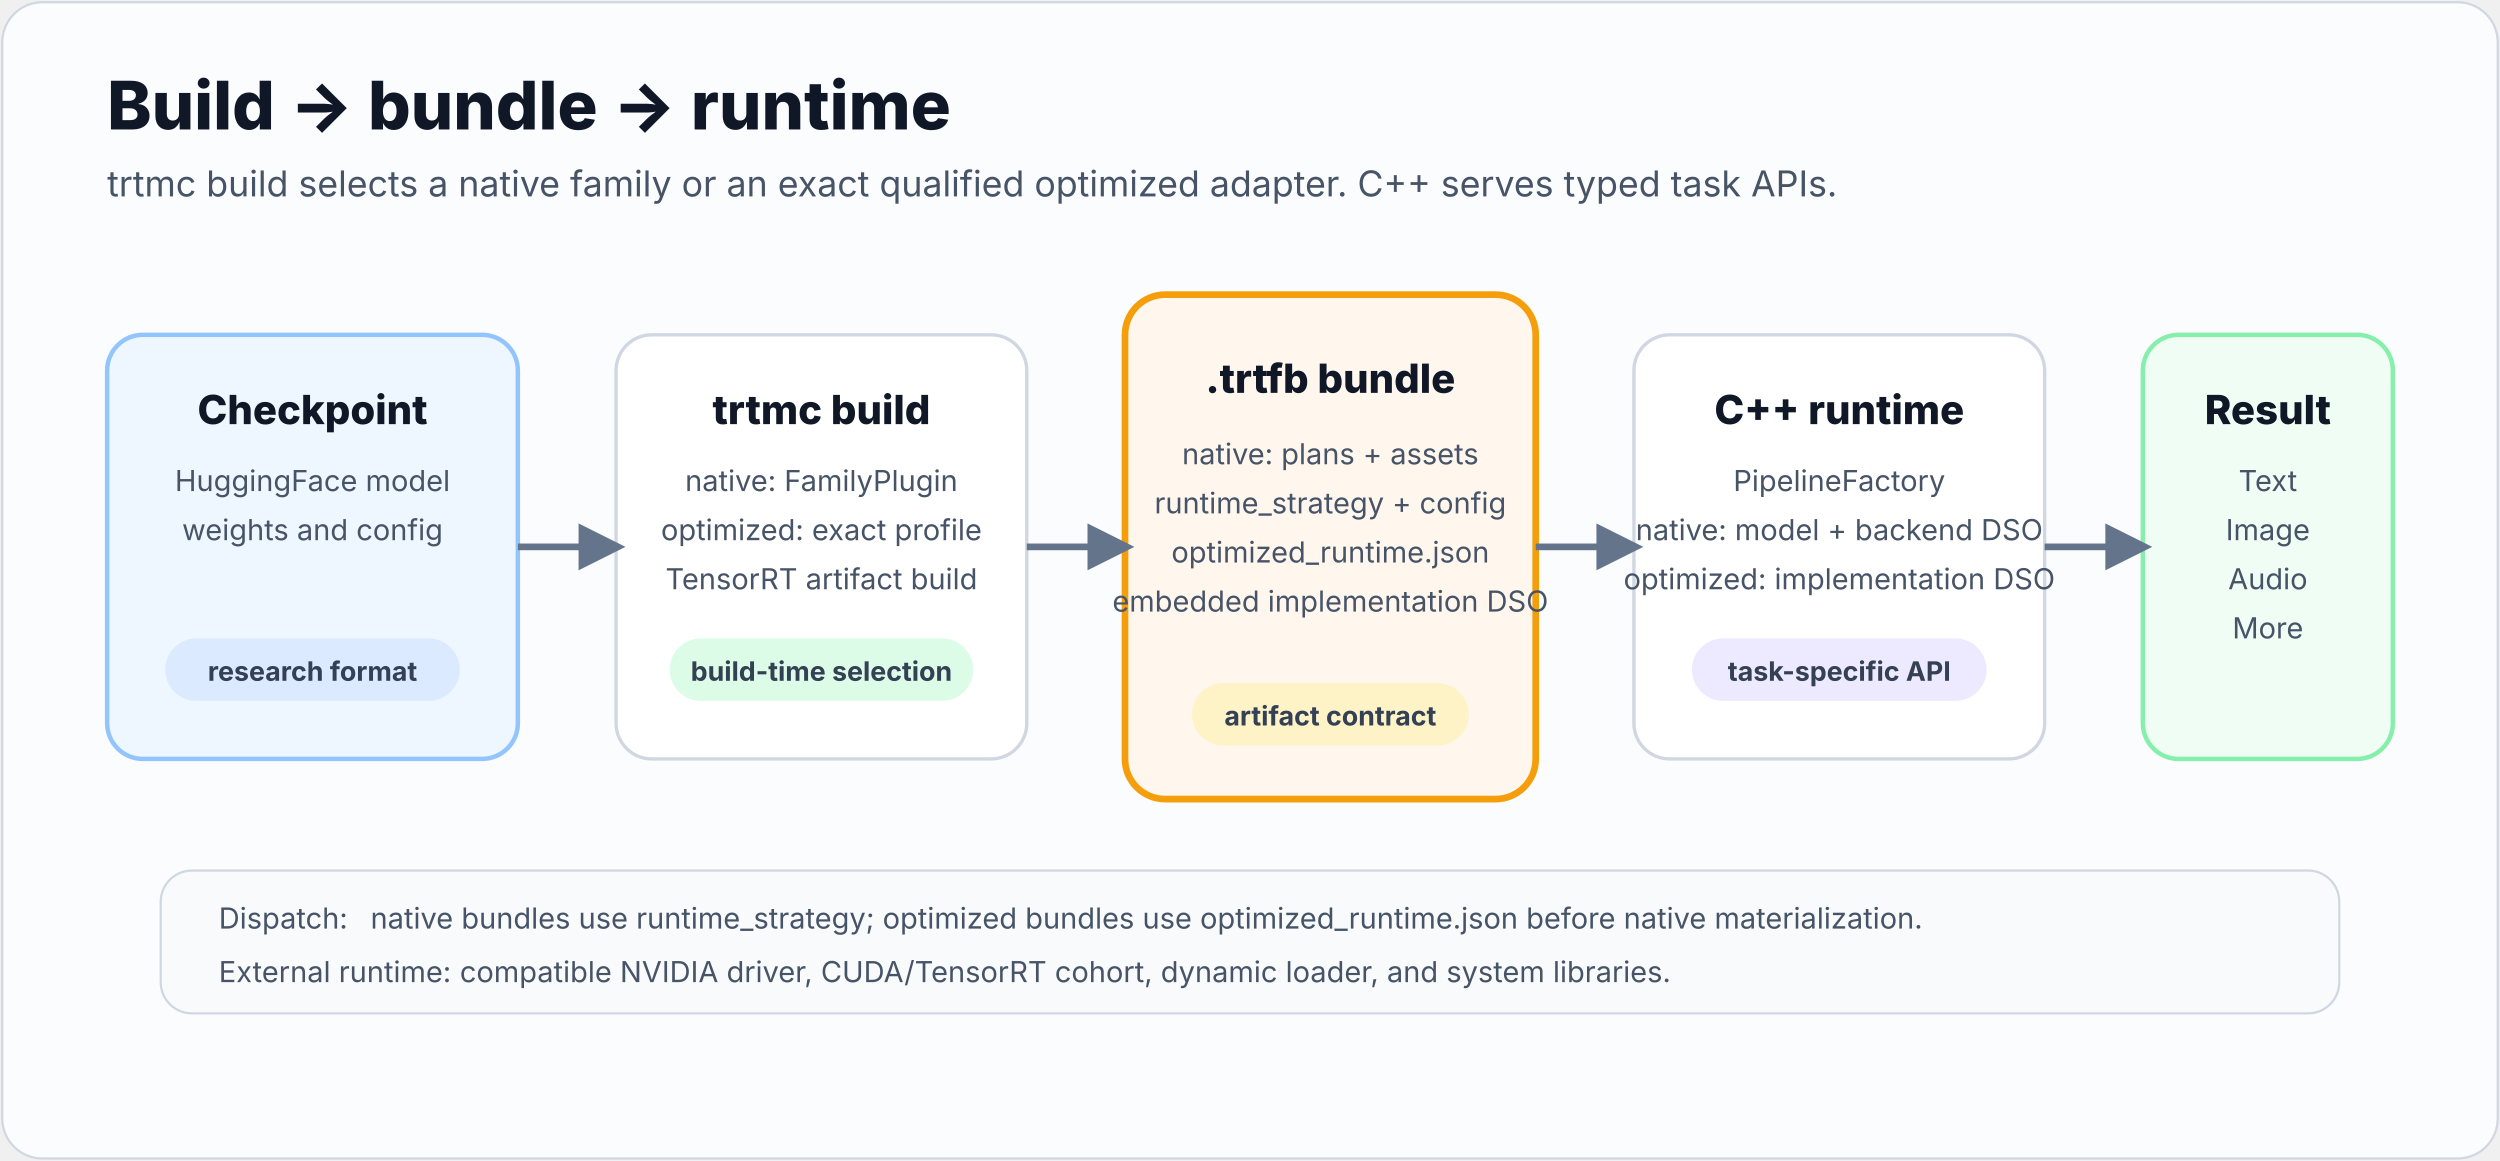
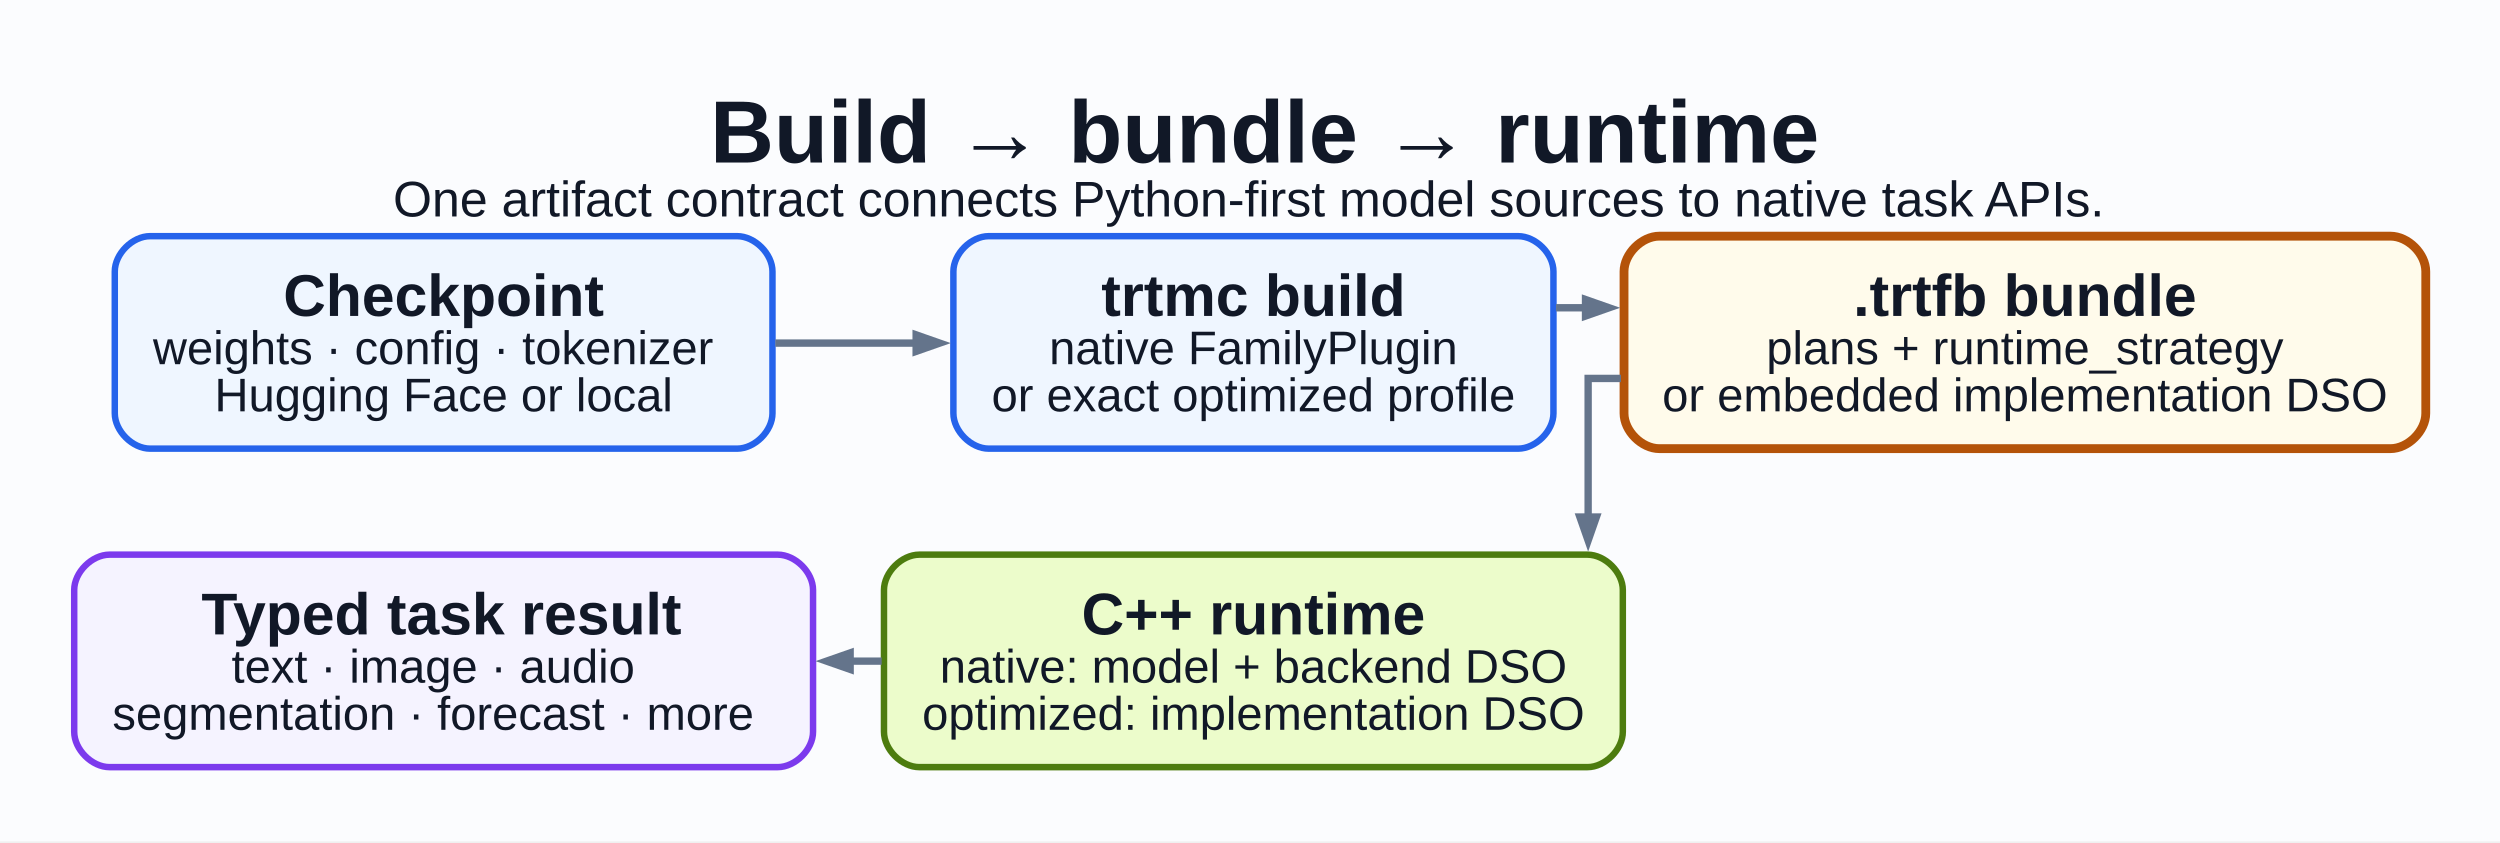
- <svg xmlns="http://www.w3.org/2000/svg" width="1120" height="520" viewBox="0 0 1120 520" role="img" aria-labelledby="title desc">
-   <defs>
-     <marker id="arrow" viewBox="0 0 10 10" refX="8" refY="5" markerWidth="7" markerHeight="7" orient="auto">
-       <path d="M0 0 10 5 0 10Z" fill="#64748b" />
-     </marker>
-     <style>
-       .title{font-family:Inter,Arial,sans-serif;font-size:30px;font-weight:800;fill:#101828}
-       .subtitle{font-family:Inter,Arial,sans-serif;font-size:16px;fill:#475467}
-       .label{font-family:Inter,Arial,sans-serif;font-size:18px;font-weight:800;fill:#101828}
-       .small{font-family:Inter,Arial,sans-serif;font-size:13px;fill:#475467}
-       .pill{font-family:Inter,Arial,sans-serif;font-size:12px;font-weight:700;fill:#344054}
-       .card{fill:#fff;stroke:#d0d7e2;stroke-width:1.5}
-     </style>
-   </defs>
-   <rect x="1" y="1" width="1118" height="518" rx="18" fill="#fbfcfe" stroke="#d0d7e2" />
-   <text x="48" y="58" class="title">Build -&gt; bundle -&gt; runtime</text>
-   <text x="48" y="88" class="subtitle">trtmc build selects a native family or an exact qualified optimized adapter. C++ serves typed task APIs.</text>
-   <g>
-     <rect x="48" y="150" width="184" height="190" rx="16" fill="#eef6ff" stroke="#93c5fd" stroke-width="2" />
-     <text x="140" y="190" text-anchor="middle" class="label">Checkpoint</text>
-     <text x="140" y="220" text-anchor="middle" class="small">HuggingFace model</text>
-     <text x="140" y="242" text-anchor="middle" class="small">weights and config</text>
-     <rect x="74" y="286" width="132" height="28" rx="14" fill="#dbeafe" />
-     <text x="140" y="305" text-anchor="middle" class="pill">research format</text>
+ <svg xmlns="http://www.w3.org/2000/svg" width="849" height="286" role="img" aria-labelledby="trtmc-system-map-svg-title trtmc-system-map-svg-description" preserveAspectRatio="xMidYMid meet" viewBox="0.00 0.00 849.00 286.00">
+   <g id="graph0" class="graph" transform="scale(1 1) rotate(0) translate(25.2 260.52)">
+     <polygon fill="#fbfcfe" stroke="none" points="-25.2,25.2 -25.2,-260.52 823.79,-260.52 823.79,25.2 -25.2,25.2" />
+     <text xml:space="preserve" text-anchor="start" x="215.96" y="-205.32" font-family="Arial" font-weight="bold" font-size="30.00" fill="#111827">Build → bundle → runtime</text>
+     <text xml:space="preserve" text-anchor="start" x="108.28" y="-187.02" font-family="Arial" font-size="17.00" fill="#111827">One artifact contract connects Python-first model sources to native task APIs.</text>
+     <g id="node1" class="node">
+       <path fill="#eff6ff" stroke="#2563eb" stroke-width="2.2" d="M225.13,-180.32C225.13,-180.32 25.78,-180.32 25.78,-180.32 19.78,-180.32 13.78,-174.32 13.78,-168.32 13.78,-168.32 13.78,-120.16 13.78,-120.16 13.78,-114.16 19.78,-108.16 25.78,-108.16 25.78,-108.16 225.13,-108.16 225.13,-108.16 231.13,-108.16 237.13,-114.16 237.13,-120.16 237.13,-120.16 237.13,-168.32 237.13,-168.32 237.13,-174.32 231.13,-180.32 225.13,-180.32" />
+       <text xml:space="preserve" text-anchor="start" x="71.01" y="-153.24" font-family="Arial" font-weight="bold" font-size="20.00" fill="#111827">Checkpoint</text>
+       <text xml:space="preserve" text-anchor="start" x="26.74" y="-136.84" font-family="Arial" font-size="16.00" fill="#111827">weights · config · tokenizer</text>
+       <text xml:space="preserve" text-anchor="start" x="47.64" y="-120.84" font-family="Arial" font-size="16.00" fill="#111827">Hugging Face or local</text>
+     </g>
+     <g id="node2" class="node">
+       <path fill="#eff6ff" stroke="#2563eb" stroke-width="2.2" d="M490.35,-180.32C490.35,-180.32 310.57,-180.32 310.57,-180.32 304.57,-180.32 298.57,-174.32 298.57,-168.32 298.57,-168.32 298.57,-120.16 298.57,-120.16 298.57,-114.16 304.57,-108.16 310.57,-108.16 310.57,-108.16 490.35,-108.16 490.35,-108.16 496.35,-108.16 502.35,-114.16 502.35,-120.16 502.35,-120.16 502.35,-168.32 502.35,-168.32 502.35,-174.32 496.35,-180.32 490.35,-180.32" />
+       <text xml:space="preserve" text-anchor="start" x="348.79" y="-153.24" font-family="Arial" font-weight="bold" font-size="20.00" fill="#111827">trtmc build</text>
+       <text xml:space="preserve" text-anchor="start" x="331.09" y="-136.84" font-family="Arial" font-size="16.00" fill="#111827">native FamilyPlugin</text>
+       <text xml:space="preserve" text-anchor="start" x="311.53" y="-120.84" font-family="Arial" font-size="16.00" fill="#111827">or exact optimized profile</text>
+     </g>
+     <g id="edge1" class="edge">
+       <path fill="none" stroke="#64748b" stroke-width="2.5" d="M238.1,-144C238.1,-144 285.92,-144 285.92,-144" />
+       <polygon fill="#64748b" stroke="#64748b" stroke-width="2.5" points="285.92,-146.8 293.92,-144 285.92,-141.2 285.92,-146.8" />
+     </g>
+     <g id="node5" class="node">
+       <path fill="#f5f3ff" stroke="#7c3aed" stroke-width="2.2" d="M238.91,-72.16C238.91,-72.16 12,-72.16 12,-72.16 6,-72.16 0,-66.16 0,-60.16 0,-60.16 0,-12 0,-12 0,-6 6,0 12,0 12,0 238.91,0 238.91,0 244.91,0 250.91,-6 250.91,-12 250.91,-12 250.91,-60.16 250.91,-60.16 250.91,-66.16 244.91,-72.16 238.91,-72.16" />
+       <text xml:space="preserve" text-anchor="start" x="43.21" y="-45.08" font-family="Arial" font-weight="bold" font-size="20.00" fill="#111827">Typed task result</text>
+       <text xml:space="preserve" text-anchor="start" x="53.42" y="-28.68" font-family="Arial" font-size="16.00" fill="#111827">text · image · audio</text>
+       <text xml:space="preserve" text-anchor="start" x="12.96" y="-12.68" font-family="Arial" font-size="16.00" fill="#111827">segmentation · forecast · more</text>
+     </g>
+     <g id="node3" class="node">
+       <path fill="#fffbeb" stroke="#b45309" stroke-width="3" d="M786.59,-180.32C786.59,-180.32 538.32,-180.32 538.32,-180.32 532.32,-180.32 526.32,-174.32 526.32,-168.32 526.32,-168.32 526.32,-120.16 526.32,-120.16 526.32,-114.16 532.32,-108.16 538.32,-108.16 538.32,-108.16 786.59,-108.16 786.59,-108.16 792.59,-108.16 798.59,-114.16 798.59,-120.16 798.59,-120.16 798.59,-168.32 798.59,-168.32 798.59,-174.32 792.59,-180.32 786.59,-180.32" />
+       <text xml:space="preserve" text-anchor="start" x="604.14" y="-153.24" font-family="Arial" font-weight="bold" font-size="20.00" fill="#111827">.trtfb bundle</text>
+       <text xml:space="preserve" text-anchor="start" x="574.63" y="-136.84" font-family="Arial" font-size="16.00" fill="#111827">plans + runtime_strategy</text>
+       <text xml:space="preserve" text-anchor="start" x="539.28" y="-120.84" font-family="Arial" font-size="16.00" fill="#111827">or embedded implementation DSO</text>
+     </g>
+     <g id="edge2" class="edge">
+       <path fill="none" stroke="#64748b" stroke-width="2.5" d="M503.25,-156C503.25,-156 513.24,-156 513.24,-156" />
+       <polygon fill="#64748b" stroke="#64748b" stroke-width="2.5" points="513.24,-158.8 521.24,-156 513.24,-153.2 513.24,-158.8" />
+     </g>
+     <g id="node4" class="node">
+       <path fill="#ecfccb" stroke="#4d7c0f" stroke-width="2.2" d="M513.91,-72.16C513.91,-72.16 287,-72.16 287,-72.16 281,-72.16 275,-66.16 275,-60.16 275,-60.16 275,-12 275,-12 275,-6 281,0 287,0 287,0 513.91,0 513.91,0 519.91,0 525.91,-6 525.91,-12 525.91,-12 525.91,-60.16 525.91,-60.16 525.91,-66.16 519.91,-72.16 513.91,-72.16" />
+       <text xml:space="preserve" text-anchor="start" x="342.11" y="-45.08" font-family="Arial" font-weight="bold" font-size="20.00" fill="#111827">C++ runtime</text>
+       <text xml:space="preserve" text-anchor="start" x="293.95" y="-28.68" font-family="Arial" font-size="16.00" fill="#111827">native: model + backend DSO</text>
+       <text xml:space="preserve" text-anchor="start" x="287.96" y="-12.68" font-family="Arial" font-size="16.00" fill="#111827">optimized: implementation DSO</text>
+     </g>
+     <g id="edge3" class="edge">
+       <path fill="none" stroke="#64748b" stroke-width="2.5" d="M525.28,-132C518.31,-132 514.13,-132 514.13,-132 514.13,-132 514.13,-84.95 514.13,-84.95" />
+       <polygon fill="#64748b" stroke="#64748b" stroke-width="2.5" points="516.93,-84.95 514.13,-76.95 511.33,-84.95 516.93,-84.95" />
+     </g>
+     <g id="edge4" class="edge">
+       <path fill="none" stroke="#64748b" stroke-width="2.5" d="M274.22,-36C274.22,-36 263.51,-36 263.51,-36" />
+       <polygon fill="#64748b" stroke="#64748b" stroke-width="2.5" points="263.51,-33.2 255.51,-36 263.51,-38.8 263.51,-33.2" />
+     </g>
  </g>
-   <g>
-     <rect x="276" y="150" width="184" height="190" rx="16" class="card" />
-     <text x="368" y="190" text-anchor="middle" class="label">trtmc build</text>
-     <text x="368" y="220" text-anchor="middle" class="small">native: FamilyPlugin</text>
-     <text x="368" y="242" text-anchor="middle" class="small">optimized: exact profile</text>
-     <text x="368" y="264" text-anchor="middle" class="small">TensorRT artifact build</text>
-     <rect x="300" y="286" width="136" height="28" rx="14" fill="#dcfce7" />
-     <text x="368" y="305" text-anchor="middle" class="pill">build-time selection</text>
-   </g>
-   <g>
-     <rect x="504" y="132" width="184" height="226" rx="18" fill="#fff7ed" stroke="#f59e0b" stroke-width="3" />
-     <text x="596" y="176" text-anchor="middle" class="label">.trtfb bundle</text>
-     <text x="596" y="208" text-anchor="middle" class="small">native: plans + assets</text>
-     <text x="596" y="230" text-anchor="middle" class="small">runtime_strategy + config</text>
-     <text x="596" y="252" text-anchor="middle" class="small">optimized_runtime.json</text>
-     <text x="596" y="274" text-anchor="middle" class="small">embedded implementation DSO</text>
-     <rect x="534" y="306" width="124" height="28" rx="14" fill="#fef3c7" />
-     <text x="596" y="325" text-anchor="middle" class="pill">artifact contract</text>
-   </g>
-   <g>
-     <rect x="732" y="150" width="184" height="190" rx="16" class="card" />
-     <text x="824" y="190" text-anchor="middle" class="label">C++ runtime</text>
-     <text x="824" y="220" text-anchor="middle" class="small">PipelineFactory</text>
-     <text x="824" y="242" text-anchor="middle" class="small">native: model + backend DSO</text>
-     <text x="824" y="264" text-anchor="middle" class="small">optimized: implementation DSO</text>
-     <rect x="758" y="286" width="132" height="28" rx="14" fill="#ede9fe" />
-     <text x="824" y="305" text-anchor="middle" class="pill">task-specific API</text>
-   </g>
-   <g>
-     <rect x="960" y="150" width="112" height="190" rx="16" fill="#f0fdf4" stroke="#86efac" stroke-width="2" />
-     <text x="1016" y="190" text-anchor="middle" class="label">Result</text>
-     <text x="1016" y="220" text-anchor="middle" class="small">Text</text>
-     <text x="1016" y="242" text-anchor="middle" class="small">Image</text>
-     <text x="1016" y="264" text-anchor="middle" class="small">Audio</text>
-     <text x="1016" y="286" text-anchor="middle" class="small">More</text>
-   </g>
-   <line x1="232" y1="245" x2="276" y2="245" stroke="#64748b" stroke-width="3" marker-end="url(#arrow)" />
-   <line x1="460" y1="245" x2="504" y2="245" stroke="#64748b" stroke-width="3" marker-end="url(#arrow)" />
-   <line x1="688" y1="245" x2="732" y2="245" stroke="#64748b" stroke-width="3" marker-end="url(#arrow)" />
-   <line x1="916" y1="245" x2="960" y2="245" stroke="#64748b" stroke-width="3" marker-end="url(#arrow)" />
-   <rect x="72" y="390" width="976" height="64" rx="14" fill="#f8fafc" stroke="#d0d7e2" />
-   <text x="98" y="416" class="small">Dispatch:</text>
-   <text x="166" y="416" class="small">native bundles use runtime_strategy; optimized bundles use optimized_runtime.json before native materialization.</text>
-   <text x="98" y="440" class="small">External runtime:</text>
-   <text x="206" y="440" class="small">compatible NVIDIA driver, CUDA/TensorRT cohort, dynamic loader, and system libraries.</text>
</svg>
